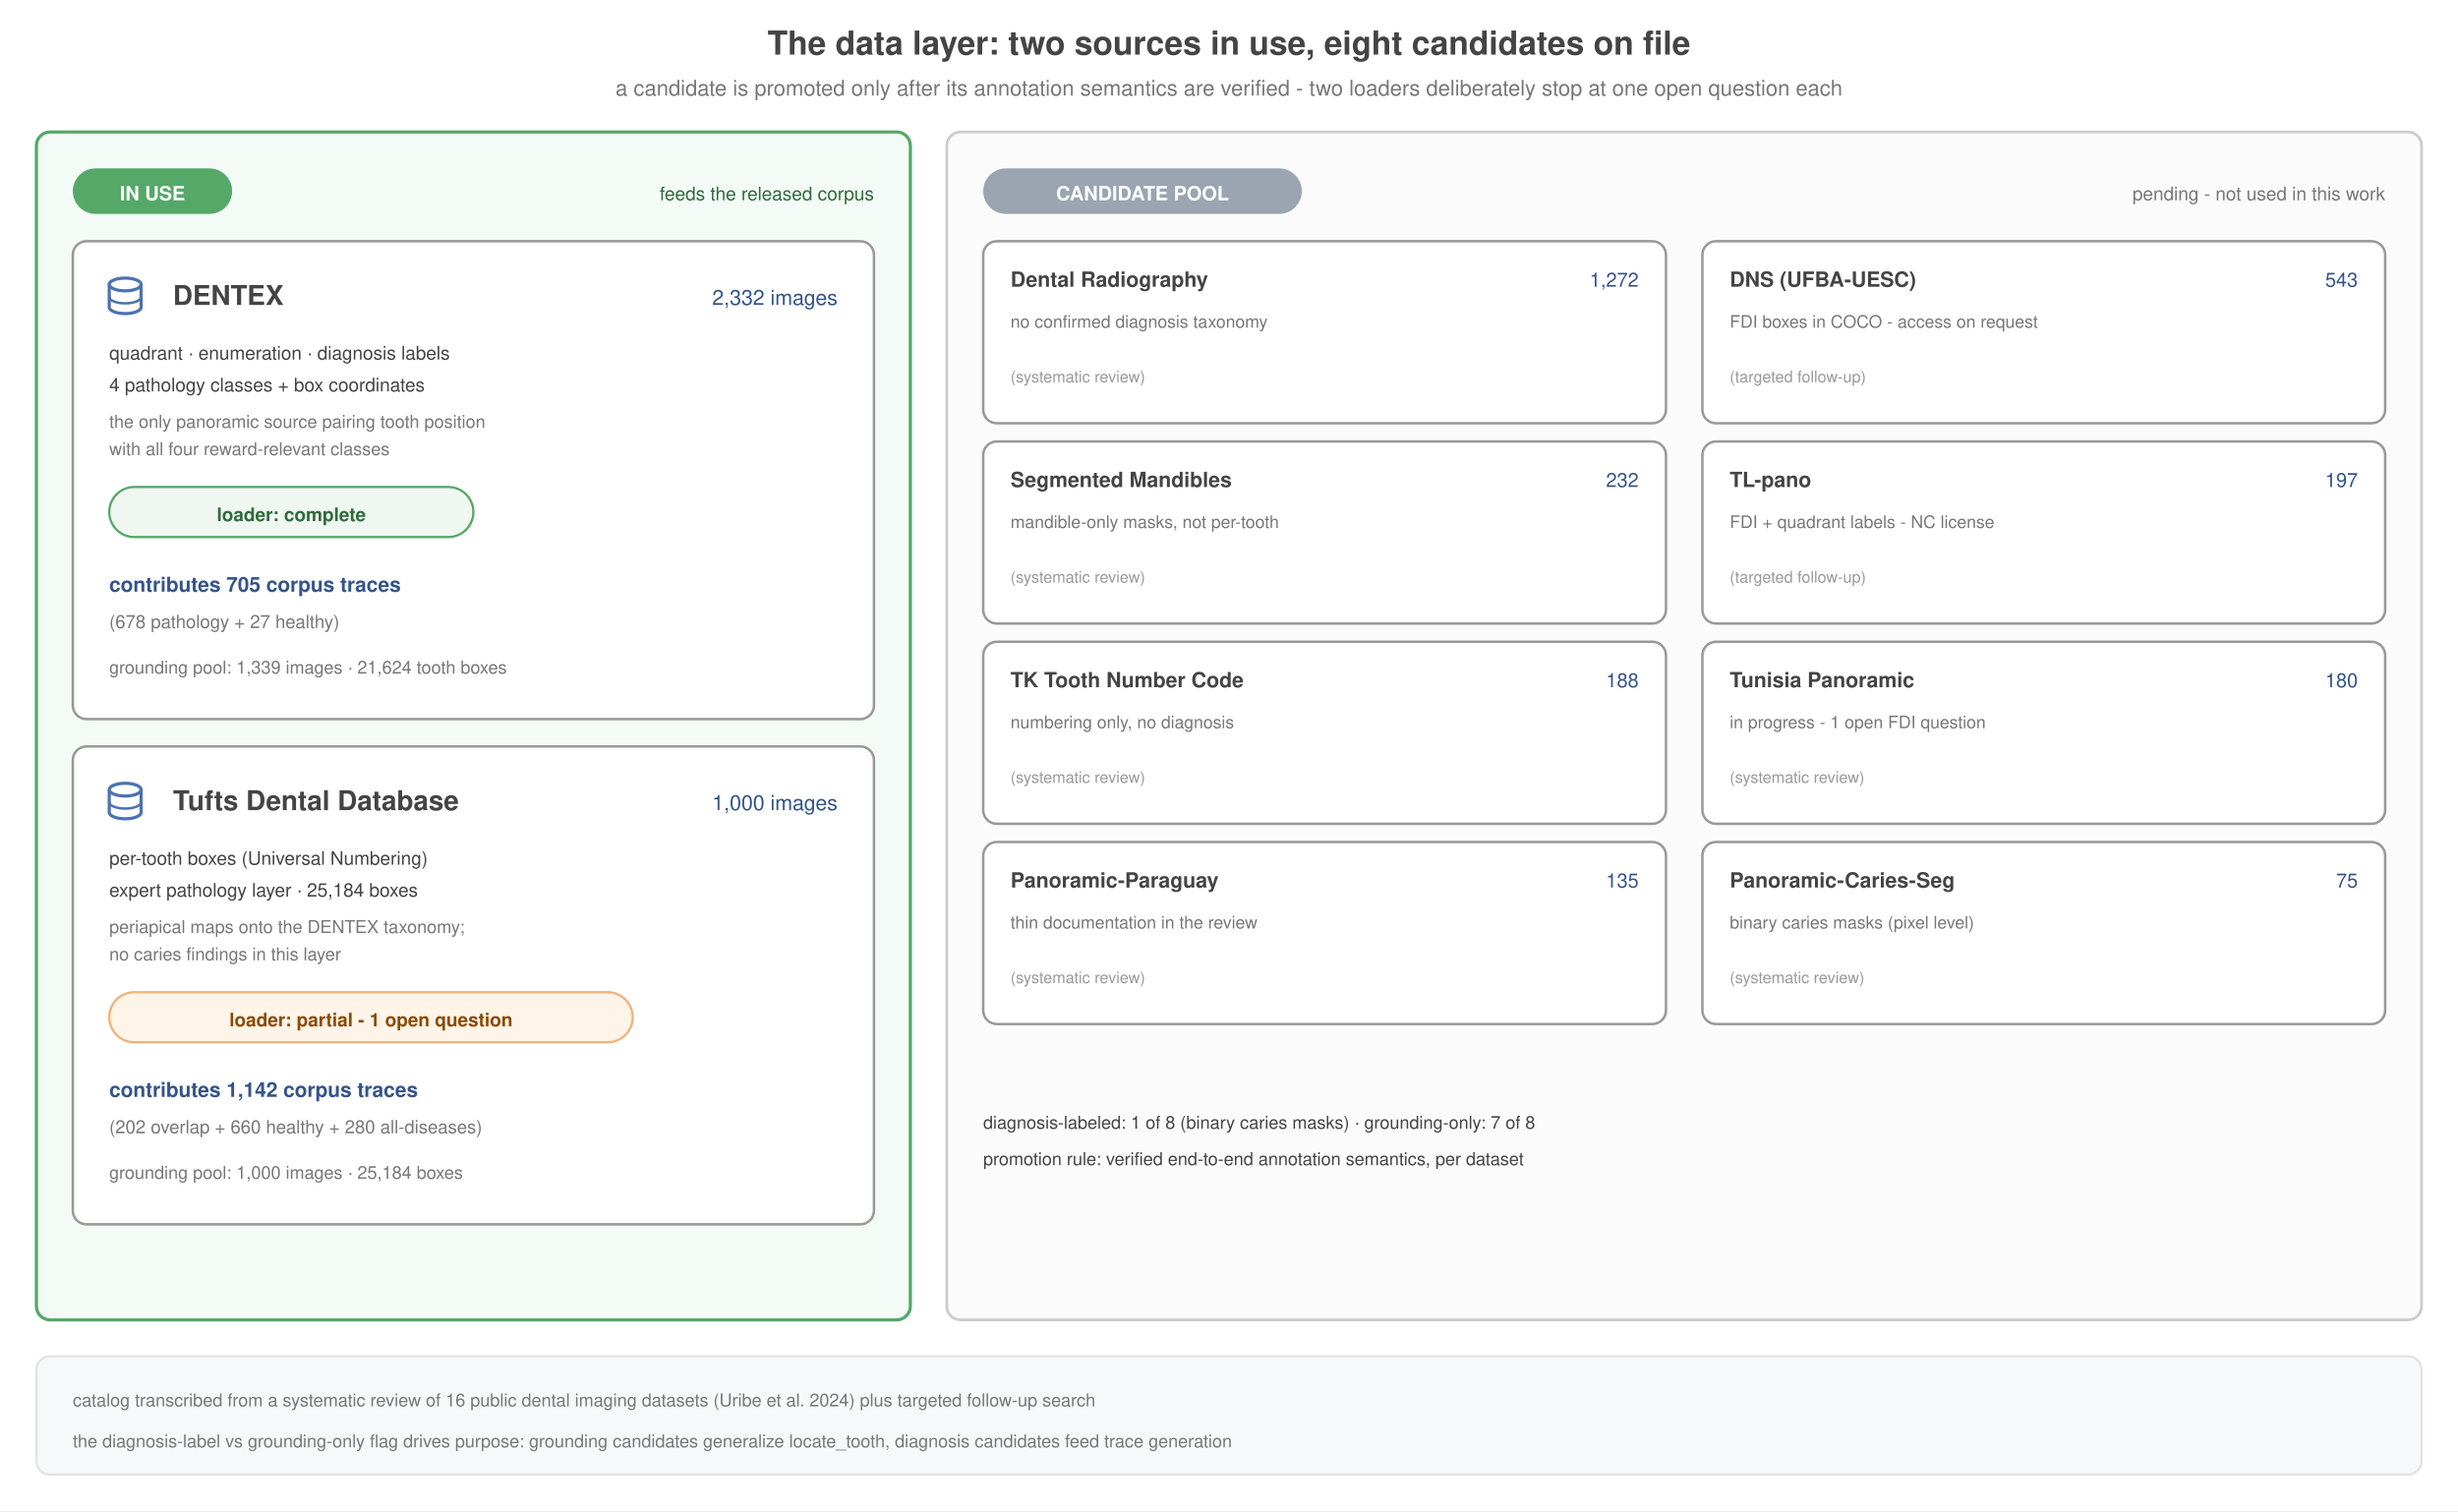
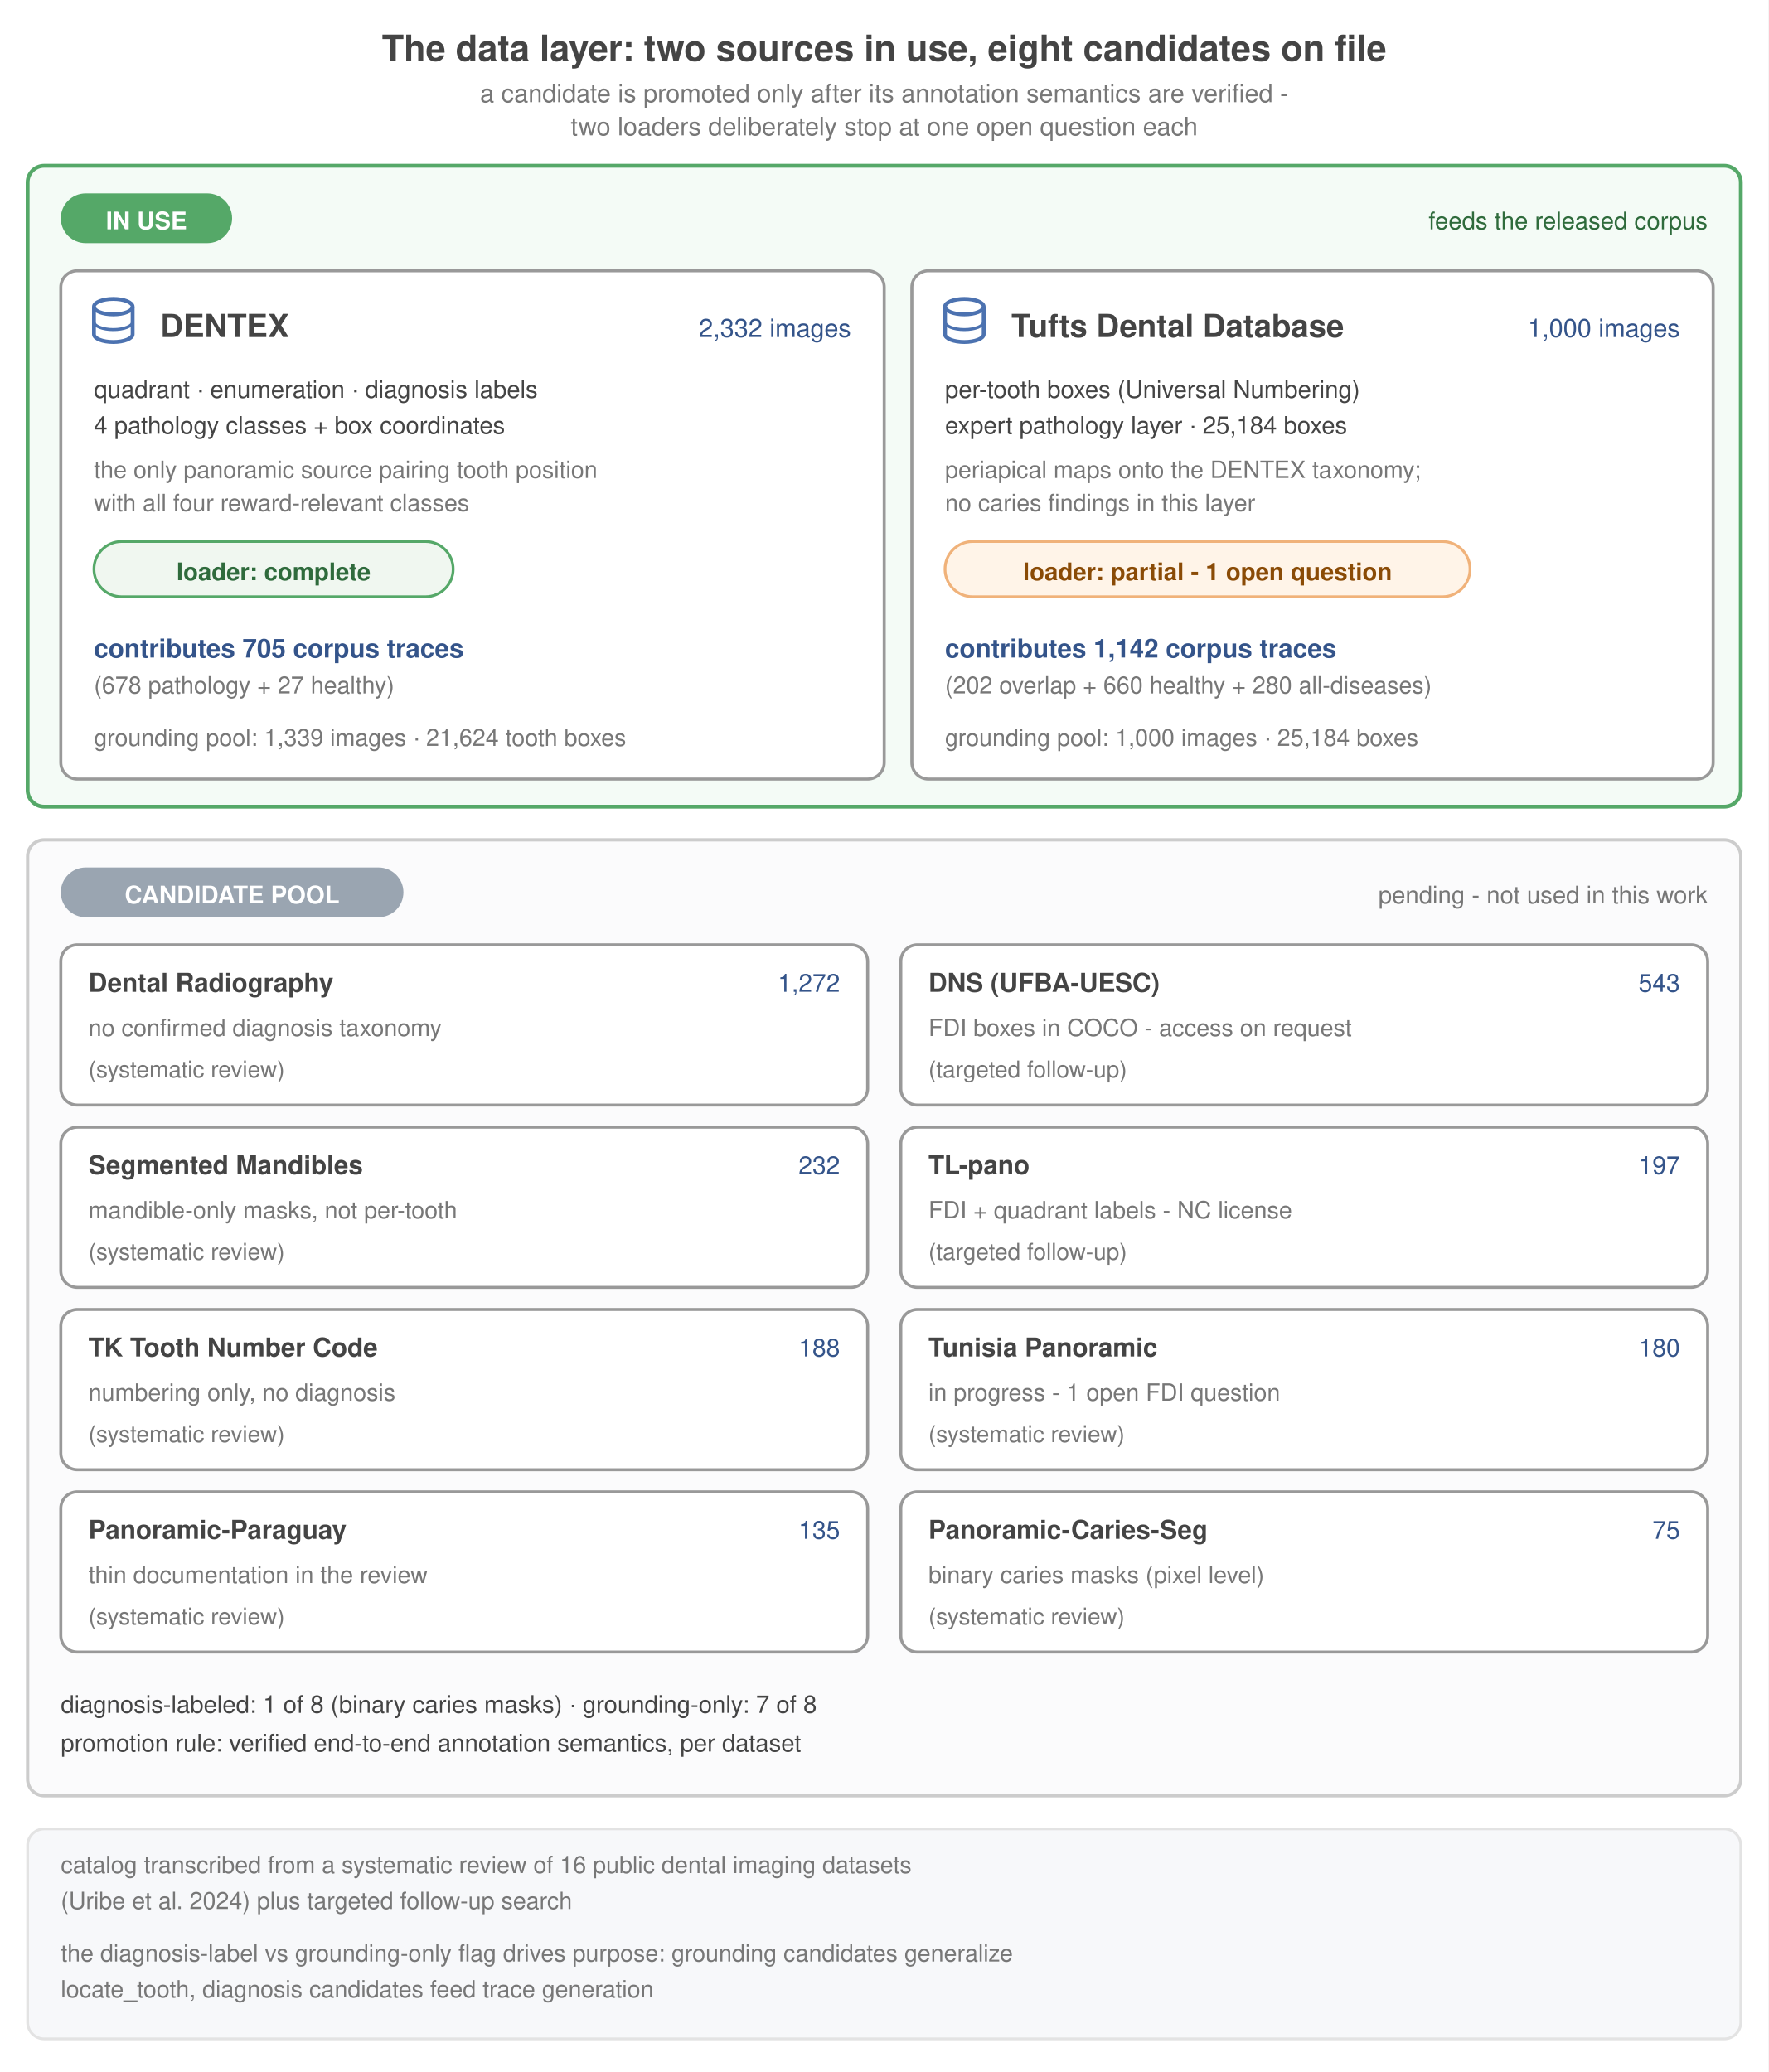
- <svg xmlns="http://www.w3.org/2000/svg" width="1080" height="664" viewBox="0 0 1080 664">
-   <rect width="1080" height="664" fill="#FFFFFF" />
-   <text x="540" y="24" font-family="Helvetica" font-size="14.5" font-weight="bold" text-anchor="middle" fill="#444444">The data layer: two sources in use, eight candidates on file</text>
-   <text x="540" y="42" font-family="Helvetica" font-size="9.5" text-anchor="middle" fill="#777777">a candidate is promoted only after its annotation semantics are verified - two loaders deliberately stop at one open question each</text>
-   <rect x="16" y="58" width="384" height="522" rx="6" fill="#F4FBF6" stroke="#55A868" stroke-width="1.4" />
-   <rect x="32" y="74" width="70" height="20" rx="10" fill="#55A868" stroke="none" stroke-width="0" />
-   <text x="67" y="88" font-family="Helvetica" font-size="8.6" font-weight="bold" text-anchor="middle" fill="#FFFFFF">IN USE</text>
-   <text x="384" y="88" font-family="Helvetica" font-size="8.2" text-anchor="end" fill="#2F6B3C">feeds the released corpus</text>
-   <rect x="32" y="106" width="352" height="210" rx="6" fill="#FFFFFF" stroke="#999999" stroke-width="1.1" />
-   <ellipse cx="55.0" cy="125" rx="7.0" ry="2.8" fill="none" stroke="#4C72B0" stroke-width="1.4" />
-   <path d="M 48 125 L 48 135.0 A 7.0 2.8 0 0 0 62.0 135.0 L 62.0 125" fill="none" stroke="#4C72B0" stroke-width="1.4" />
-   <path d="M 48 130.5 A 7.0 2.8 0 0 0 62.0 130.5" fill="none" stroke="#4C72B0" stroke-width="1.1" />
-   <text x="76" y="134" font-family="Helvetica" font-size="12" font-weight="bold" fill="#444444">DENTEX</text>
-   <text x="368" y="134" font-family="Helvetica" font-size="9.2" text-anchor="end" fill="#34548A">2,332 images</text>
-   <text x="48" y="158" font-family="Helvetica" font-size="8.2" fill="#444444">quadrant · enumeration · diagnosis labels</text>
-   <text x="48" y="172" font-family="Helvetica" font-size="8.2" fill="#444444">4 pathology classes + box coordinates</text>
-   <text x="48" y="188" font-family="Helvetica" font-size="7.8" fill="#777777">the only panoramic source pairing tooth position</text>
-   <text x="48" y="200" font-family="Helvetica" font-size="7.8" fill="#777777">with all four reward-relevant classes</text>
-   <rect x="48" y="214" width="160" height="22" rx="11" fill="#F0F7F0" stroke="#55A868" stroke-width="1.0" />
-   <text x="128" y="229" font-family="Helvetica" font-size="8.2" font-weight="bold" text-anchor="middle" fill="#2F6B3C">loader: complete</text>
-   <text x="48" y="260" font-family="Helvetica" font-size="9.0" font-weight="bold" fill="#34548A">contributes 705 corpus traces</text>
-   <text x="48" y="276" font-family="Helvetica" font-size="8.0" fill="#777777">(678 pathology + 27 healthy)</text>
-   <text x="48" y="296" font-family="Helvetica" font-size="7.8" fill="#777777">grounding pool: 1,339 images · 21,624 tooth boxes</text>
-   <rect x="32" y="328" width="352" height="210" rx="6" fill="#FFFFFF" stroke="#999999" stroke-width="1.1" />
-   <ellipse cx="55.0" cy="347" rx="7.0" ry="2.8" fill="none" stroke="#4C72B0" stroke-width="1.4" />
-   <path d="M 48 347 L 48 357.0 A 7.0 2.8 0 0 0 62.0 357.0 L 62.0 347" fill="none" stroke="#4C72B0" stroke-width="1.4" />
-   <path d="M 48 352.5 A 7.0 2.8 0 0 0 62.0 352.5" fill="none" stroke="#4C72B0" stroke-width="1.1" />
-   <text x="76" y="356" font-family="Helvetica" font-size="12" font-weight="bold" fill="#444444">Tufts Dental Database</text>
-   <text x="368" y="356" font-family="Helvetica" font-size="9.2" text-anchor="end" fill="#34548A">1,000 images</text>
-   <text x="48" y="380" font-family="Helvetica" font-size="8.2" fill="#444444">per-tooth boxes (Universal Numbering)</text>
-   <text x="48" y="394" font-family="Helvetica" font-size="8.2" fill="#444444">expert pathology layer · 25,184 boxes</text>
-   <text x="48" y="410" font-family="Helvetica" font-size="7.8" fill="#777777">periapical maps onto the DENTEX taxonomy;</text>
-   <text x="48" y="422" font-family="Helvetica" font-size="7.8" fill="#777777">no caries findings in this layer</text>
-   <rect x="48" y="436" width="230" height="22" rx="11" fill="#FFF4E8" stroke="#F0B27A" stroke-width="1.0" />
-   <text x="163" y="451" font-family="Helvetica" font-size="8.2" font-weight="bold" text-anchor="middle" fill="#8A4B06">loader: partial - 1 open question</text>
-   <text x="48" y="482" font-family="Helvetica" font-size="9.0" font-weight="bold" fill="#34548A">contributes 1,142 corpus traces</text>
-   <text x="48" y="498" font-family="Helvetica" font-size="8.0" fill="#777777">(202 overlap + 660 healthy + 280 all-diseases)</text>
-   <text x="48" y="518" font-family="Helvetica" font-size="7.8" fill="#777777">grounding pool: 1,000 images · 25,184 boxes</text>
-   <rect x="416" y="58" width="648" height="522" rx="6" fill="#FBFBFC" stroke="#CCCCCC" stroke-width="1.2" />
-   <rect x="432" y="74" width="140" height="20" rx="10" fill="#9AA5B1" stroke="none" stroke-width="0" />
-   <text x="502" y="88" font-family="Helvetica" font-size="8.6" font-weight="bold" text-anchor="middle" fill="#FFFFFF">CANDIDATE POOL</text>
-   <text x="1048" y="88" font-family="Helvetica" font-size="8.2" text-anchor="end" fill="#777777">pending - not used in this work</text>
-   <rect x="432" y="106" width="300" height="80" rx="6" fill="#FFFFFF" stroke="#999999" stroke-width="1.1" />
-   <text x="444" y="126" font-family="Helvetica" font-size="9.2" font-weight="bold" fill="#444444">Dental Radiography</text>
-   <text x="720" y="126" font-family="Helvetica" font-size="8.6" text-anchor="end" fill="#34548A">1,272</text>
-   <text x="444" y="144" font-family="Helvetica" font-size="7.6" fill="#777777">no confirmed diagnosis taxonomy</text>
-   <text x="444" y="168" font-family="Helvetica" font-size="7.0" fill="#999999">(systematic review)</text>
-   <rect x="748" y="106" width="300" height="80" rx="6" fill="#FFFFFF" stroke="#999999" stroke-width="1.1" />
-   <text x="760" y="126" font-family="Helvetica" font-size="9.2" font-weight="bold" fill="#444444">DNS (UFBA-UESC)</text>
-   <text x="1036" y="126" font-family="Helvetica" font-size="8.6" text-anchor="end" fill="#34548A">543</text>
-   <text x="760" y="144" font-family="Helvetica" font-size="7.6" fill="#777777">FDI boxes in COCO - access on request</text>
-   <text x="760" y="168" font-family="Helvetica" font-size="7.0" fill="#999999">(targeted follow-up)</text>
-   <rect x="432" y="194" width="300" height="80" rx="6" fill="#FFFFFF" stroke="#999999" stroke-width="1.1" />
-   <text x="444" y="214" font-family="Helvetica" font-size="9.2" font-weight="bold" fill="#444444">Segmented Mandibles</text>
-   <text x="720" y="214" font-family="Helvetica" font-size="8.6" text-anchor="end" fill="#34548A">232</text>
-   <text x="444" y="232" font-family="Helvetica" font-size="7.6" fill="#777777">mandible-only masks, not per-tooth</text>
-   <text x="444" y="256" font-family="Helvetica" font-size="7.0" fill="#999999">(systematic review)</text>
-   <rect x="748" y="194" width="300" height="80" rx="6" fill="#FFFFFF" stroke="#999999" stroke-width="1.1" />
-   <text x="760" y="214" font-family="Helvetica" font-size="9.2" font-weight="bold" fill="#444444">TL-pano</text>
-   <text x="1036" y="214" font-family="Helvetica" font-size="8.6" text-anchor="end" fill="#34548A">197</text>
-   <text x="760" y="232" font-family="Helvetica" font-size="7.6" fill="#777777">FDI + quadrant labels - NC license</text>
-   <text x="760" y="256" font-family="Helvetica" font-size="7.0" fill="#999999">(targeted follow-up)</text>
-   <rect x="432" y="282" width="300" height="80" rx="6" fill="#FFFFFF" stroke="#999999" stroke-width="1.1" />
-   <text x="444" y="302" font-family="Helvetica" font-size="9.2" font-weight="bold" fill="#444444">TK Tooth Number Code</text>
-   <text x="720" y="302" font-family="Helvetica" font-size="8.6" text-anchor="end" fill="#34548A">188</text>
-   <text x="444" y="320" font-family="Helvetica" font-size="7.6" fill="#777777">numbering only, no diagnosis</text>
-   <text x="444" y="344" font-family="Helvetica" font-size="7.0" fill="#999999">(systematic review)</text>
-   <rect x="748" y="282" width="300" height="80" rx="6" fill="#FFFFFF" stroke="#999999" stroke-width="1.1" />
-   <text x="760" y="302" font-family="Helvetica" font-size="9.2" font-weight="bold" fill="#444444">Tunisia Panoramic</text>
-   <text x="1036" y="302" font-family="Helvetica" font-size="8.6" text-anchor="end" fill="#34548A">180</text>
-   <text x="760" y="320" font-family="Helvetica" font-size="7.6" fill="#777777">in progress - 1 open FDI question</text>
-   <text x="760" y="344" font-family="Helvetica" font-size="7.0" fill="#999999">(systematic review)</text>
-   <rect x="432" y="370" width="300" height="80" rx="6" fill="#FFFFFF" stroke="#999999" stroke-width="1.1" />
-   <text x="444" y="390" font-family="Helvetica" font-size="9.2" font-weight="bold" fill="#444444">Panoramic-Paraguay</text>
-   <text x="720" y="390" font-family="Helvetica" font-size="8.6" text-anchor="end" fill="#34548A">135</text>
-   <text x="444" y="408" font-family="Helvetica" font-size="7.6" fill="#777777">thin documentation in the review</text>
-   <text x="444" y="432" font-family="Helvetica" font-size="7.0" fill="#999999">(systematic review)</text>
-   <rect x="748" y="370" width="300" height="80" rx="6" fill="#FFFFFF" stroke="#999999" stroke-width="1.1" />
-   <text x="760" y="390" font-family="Helvetica" font-size="9.2" font-weight="bold" fill="#444444">Panoramic-Caries-Seg</text>
-   <text x="1036" y="390" font-family="Helvetica" font-size="8.6" text-anchor="end" fill="#34548A">75</text>
-   <text x="760" y="408" font-family="Helvetica" font-size="7.6" fill="#777777">binary caries masks (pixel level)</text>
-   <text x="760" y="432" font-family="Helvetica" font-size="7.0" fill="#999999">(systematic review)</text>
-   <text x="432" y="496" font-family="Helvetica" font-size="7.8" fill="#444444">diagnosis-labeled: 1 of 8 (binary caries masks) · grounding-only: 7 of 8</text>
-   <text x="432" y="512" font-family="Helvetica" font-size="7.8" fill="#444444">promotion rule: verified end-to-end annotation semantics, per dataset</text>
-   <rect x="16" y="596" width="1048" height="52" rx="6" fill="#F7F8FA" stroke="#E3E3E3" stroke-width="1.0" />
-   <text x="32" y="618" font-family="Helvetica" font-size="7.8" fill="#777777">catalog transcribed from a systematic review of 16 public dental imaging datasets (Uribe et al. 2024) plus targeted follow-up search</text>
-   <text x="32" y="636" font-family="Helvetica" font-size="7.8" fill="#777777">the diagnosis-label vs grounding-only flag drives purpose: grounding candidates generalize locate_tooth, diagnosis candidates feed trace generation</text>
+ <svg xmlns="http://www.w3.org/2000/svg" width="640" height="750" viewBox="0 0 640 750">
+   <rect width="640" height="750" fill="#FFFFFF" />
+   <text x="320.0" y="22" font-family="Helvetica" font-size="13" font-weight="bold" text-anchor="middle" fill="#444444">The data layer: two sources in use, eight candidates on file</text>
+   <text x="320.0" y="37" font-family="Helvetica" font-size="9.2" text-anchor="middle" fill="#777777">a candidate is promoted only after its annotation semantics are verified -</text>
+   <text x="320.0" y="49" font-family="Helvetica" font-size="9.2" text-anchor="middle" fill="#777777">two loaders deliberately stop at one open question each</text>
+   <rect x="10" y="60" width="620" height="232" rx="6" fill="#F4FBF6" stroke="#55A868" stroke-width="1.4" />
+   <rect x="22" y="70" width="62" height="18" rx="9" fill="#55A868" stroke="none" stroke-width="0" />
+   <text x="53" y="83" font-family="Helvetica" font-size="8.8" font-weight="bold" text-anchor="middle" fill="#FFFFFF">IN USE</text>
+   <text x="618" y="83" font-family="Helvetica" font-size="8.8" text-anchor="end" fill="#2F6B3C">feeds the released corpus</text>
+   <rect x="22" y="98" width="298" height="184" rx="6" fill="#FFFFFF" stroke="#999999" stroke-width="1.1" />
+   <ellipse cx="41.0" cy="111" rx="7.0" ry="2.8" fill="none" stroke="#4C72B0" stroke-width="1.4" />
+   <path d="M 34 111 L 34 121.0 A 7.0 2.8 0 0 0 48.0 121.0 L 48.0 111" fill="none" stroke="#4C72B0" stroke-width="1.4" />
+   <path d="M 34 116.5 A 7.0 2.8 0 0 0 48.0 116.5" fill="none" stroke="#4C72B0" stroke-width="1.1" />
+   <text x="58" y="122" font-family="Helvetica" font-size="11.5" font-weight="bold" fill="#444444">DENTEX</text>
+   <text x="308" y="122" font-family="Helvetica" font-size="9.2" text-anchor="end" fill="#34548A">2,332 images</text>
+   <text x="34" y="144" font-family="Helvetica" font-size="8.8" fill="#444444">quadrant · enumeration · diagnosis labels</text>
+   <text x="34" y="157" font-family="Helvetica" font-size="8.8" fill="#444444">4 pathology classes + box coordinates</text>
+   <text x="34" y="173" font-family="Helvetica" font-size="8.6" fill="#777777">the only panoramic source pairing tooth position</text>
+   <text x="34" y="185" font-family="Helvetica" font-size="8.6" fill="#777777">with all four reward-relevant classes</text>
+   <rect x="34" y="196" width="130" height="20" rx="10" fill="#F0F7F0" stroke="#55A868" stroke-width="1.0" />
+   <text x="99" y="210" font-family="Helvetica" font-size="8.8" font-weight="bold" text-anchor="middle" fill="#2F6B3C">loader: complete</text>
+   <text x="34" y="238" font-family="Helvetica" font-size="9.4" font-weight="bold" fill="#34548A">contributes 705 corpus traces</text>
+   <text x="34" y="251" font-family="Helvetica" font-size="8.6" fill="#777777">(678 pathology + 27 healthy)</text>
+   <text x="34" y="270" font-family="Helvetica" font-size="8.6" fill="#777777">grounding pool: 1,339 images · 21,624 tooth boxes</text>
+   <rect x="330" y="98" width="290" height="184" rx="6" fill="#FFFFFF" stroke="#999999" stroke-width="1.1" />
+   <ellipse cx="349.0" cy="111" rx="7.0" ry="2.8" fill="none" stroke="#4C72B0" stroke-width="1.4" />
+   <path d="M 342 111 L 342 121.0 A 7.0 2.8 0 0 0 356.0 121.0 L 356.0 111" fill="none" stroke="#4C72B0" stroke-width="1.4" />
+   <path d="M 342 116.5 A 7.0 2.8 0 0 0 356.0 116.5" fill="none" stroke="#4C72B0" stroke-width="1.1" />
+   <text x="366" y="122" font-family="Helvetica" font-size="11.5" font-weight="bold" fill="#444444">Tufts Dental Database</text>
+   <text x="608" y="122" font-family="Helvetica" font-size="9.2" text-anchor="end" fill="#34548A">1,000 images</text>
+   <text x="342" y="144" font-family="Helvetica" font-size="8.8" fill="#444444">per-tooth boxes (Universal Numbering)</text>
+   <text x="342" y="157" font-family="Helvetica" font-size="8.8" fill="#444444">expert pathology layer · 25,184 boxes</text>
+   <text x="342" y="173" font-family="Helvetica" font-size="8.6" fill="#777777">periapical maps onto the DENTEX taxonomy;</text>
+   <text x="342" y="185" font-family="Helvetica" font-size="8.6" fill="#777777">no caries findings in this layer</text>
+   <rect x="342" y="196" width="190" height="20" rx="10" fill="#FFF4E8" stroke="#F0B27A" stroke-width="1.0" />
+   <text x="437" y="210" font-family="Helvetica" font-size="8.8" font-weight="bold" text-anchor="middle" fill="#8A4B06">loader: partial - 1 open question</text>
+   <text x="342" y="238" font-family="Helvetica" font-size="9.4" font-weight="bold" fill="#34548A">contributes 1,142 corpus traces</text>
+   <text x="342" y="251" font-family="Helvetica" font-size="8.6" fill="#777777">(202 overlap + 660 healthy + 280 all-diseases)</text>
+   <text x="342" y="270" font-family="Helvetica" font-size="8.6" fill="#777777">grounding pool: 1,000 images · 25,184 boxes</text>
+   <rect x="10" y="304" width="620" height="346" rx="6" fill="#FBFBFC" stroke="#CCCCCC" stroke-width="1.2" />
+   <rect x="22" y="314" width="124" height="18" rx="9" fill="#9AA5B1" stroke="none" stroke-width="0" />
+   <text x="84" y="327" font-family="Helvetica" font-size="8.8" font-weight="bold" text-anchor="middle" fill="#FFFFFF">CANDIDATE POOL</text>
+   <text x="618" y="327" font-family="Helvetica" font-size="8.8" text-anchor="end" fill="#777777">pending - not used in this work</text>
+   <rect x="22" y="342" width="292" height="58" rx="6" fill="#FFFFFF" stroke="#999999" stroke-width="1.1" />
+   <text x="32" y="359" font-family="Helvetica" font-size="9.4" font-weight="bold" fill="#444444">Dental Radiography</text>
+   <text x="304" y="359" font-family="Helvetica" font-size="9.0" text-anchor="end" fill="#34548A">1,272</text>
+   <text x="32" y="375" font-family="Helvetica" font-size="8.6" fill="#777777">no confirmed diagnosis taxonomy</text>
+   <text x="32" y="390" font-family="Helvetica" font-size="8.4" fill="#777777">(systematic review)</text>
+   <rect x="326" y="342" width="292" height="58" rx="6" fill="#FFFFFF" stroke="#999999" stroke-width="1.1" />
+   <text x="336" y="359" font-family="Helvetica" font-size="9.4" font-weight="bold" fill="#444444">DNS (UFBA-UESC)</text>
+   <text x="608" y="359" font-family="Helvetica" font-size="9.0" text-anchor="end" fill="#34548A">543</text>
+   <text x="336" y="375" font-family="Helvetica" font-size="8.6" fill="#777777">FDI boxes in COCO - access on request</text>
+   <text x="336" y="390" font-family="Helvetica" font-size="8.4" fill="#777777">(targeted follow-up)</text>
+   <rect x="22" y="408" width="292" height="58" rx="6" fill="#FFFFFF" stroke="#999999" stroke-width="1.1" />
+   <text x="32" y="425" font-family="Helvetica" font-size="9.4" font-weight="bold" fill="#444444">Segmented Mandibles</text>
+   <text x="304" y="425" font-family="Helvetica" font-size="9.0" text-anchor="end" fill="#34548A">232</text>
+   <text x="32" y="441" font-family="Helvetica" font-size="8.6" fill="#777777">mandible-only masks, not per-tooth</text>
+   <text x="32" y="456" font-family="Helvetica" font-size="8.4" fill="#777777">(systematic review)</text>
+   <rect x="326" y="408" width="292" height="58" rx="6" fill="#FFFFFF" stroke="#999999" stroke-width="1.1" />
+   <text x="336" y="425" font-family="Helvetica" font-size="9.4" font-weight="bold" fill="#444444">TL-pano</text>
+   <text x="608" y="425" font-family="Helvetica" font-size="9.0" text-anchor="end" fill="#34548A">197</text>
+   <text x="336" y="441" font-family="Helvetica" font-size="8.6" fill="#777777">FDI + quadrant labels - NC license</text>
+   <text x="336" y="456" font-family="Helvetica" font-size="8.4" fill="#777777">(targeted follow-up)</text>
+   <rect x="22" y="474" width="292" height="58" rx="6" fill="#FFFFFF" stroke="#999999" stroke-width="1.1" />
+   <text x="32" y="491" font-family="Helvetica" font-size="9.4" font-weight="bold" fill="#444444">TK Tooth Number Code</text>
+   <text x="304" y="491" font-family="Helvetica" font-size="9.0" text-anchor="end" fill="#34548A">188</text>
+   <text x="32" y="507" font-family="Helvetica" font-size="8.6" fill="#777777">numbering only, no diagnosis</text>
+   <text x="32" y="522" font-family="Helvetica" font-size="8.4" fill="#777777">(systematic review)</text>
+   <rect x="326" y="474" width="292" height="58" rx="6" fill="#FFFFFF" stroke="#999999" stroke-width="1.1" />
+   <text x="336" y="491" font-family="Helvetica" font-size="9.4" font-weight="bold" fill="#444444">Tunisia Panoramic</text>
+   <text x="608" y="491" font-family="Helvetica" font-size="9.0" text-anchor="end" fill="#34548A">180</text>
+   <text x="336" y="507" font-family="Helvetica" font-size="8.6" fill="#777777">in progress - 1 open FDI question</text>
+   <text x="336" y="522" font-family="Helvetica" font-size="8.4" fill="#777777">(systematic review)</text>
+   <rect x="22" y="540" width="292" height="58" rx="6" fill="#FFFFFF" stroke="#999999" stroke-width="1.1" />
+   <text x="32" y="557" font-family="Helvetica" font-size="9.4" font-weight="bold" fill="#444444">Panoramic-Paraguay</text>
+   <text x="304" y="557" font-family="Helvetica" font-size="9.0" text-anchor="end" fill="#34548A">135</text>
+   <text x="32" y="573" font-family="Helvetica" font-size="8.6" fill="#777777">thin documentation in the review</text>
+   <text x="32" y="588" font-family="Helvetica" font-size="8.4" fill="#777777">(systematic review)</text>
+   <rect x="326" y="540" width="292" height="58" rx="6" fill="#FFFFFF" stroke="#999999" stroke-width="1.1" />
+   <text x="336" y="557" font-family="Helvetica" font-size="9.4" font-weight="bold" fill="#444444">Panoramic-Caries-Seg</text>
+   <text x="608" y="557" font-family="Helvetica" font-size="9.0" text-anchor="end" fill="#34548A">75</text>
+   <text x="336" y="573" font-family="Helvetica" font-size="8.6" fill="#777777">binary caries masks (pixel level)</text>
+   <text x="336" y="588" font-family="Helvetica" font-size="8.4" fill="#777777">(systematic review)</text>
+   <text x="22" y="620" font-family="Helvetica" font-size="8.8" fill="#444444">diagnosis-labeled: 1 of 8 (binary caries masks) · grounding-only: 7 of 8</text>
+   <text x="22" y="634" font-family="Helvetica" font-size="8.8" fill="#444444">promotion rule: verified end-to-end annotation semantics, per dataset</text>
+   <rect x="10" y="662" width="620" height="76" rx="6" fill="#F7F8FA" stroke="#E3E3E3" stroke-width="1.0" />
+   <text x="22" y="678" font-family="Helvetica" font-size="8.6" fill="#777777">catalog transcribed from a systematic review of 16 public dental imaging datasets</text>
+   <text x="22" y="691" font-family="Helvetica" font-size="8.6" fill="#777777">(Uribe et al. 2024) plus targeted follow-up search</text>
+   <text x="22" y="710" font-family="Helvetica" font-size="8.6" fill="#777777">the diagnosis-label vs grounding-only flag drives purpose: grounding candidates generalize</text>
+   <text x="22" y="723" font-family="Helvetica" font-size="8.6" fill="#777777">locate_tooth, diagnosis candidates feed trace generation</text>
</svg>
